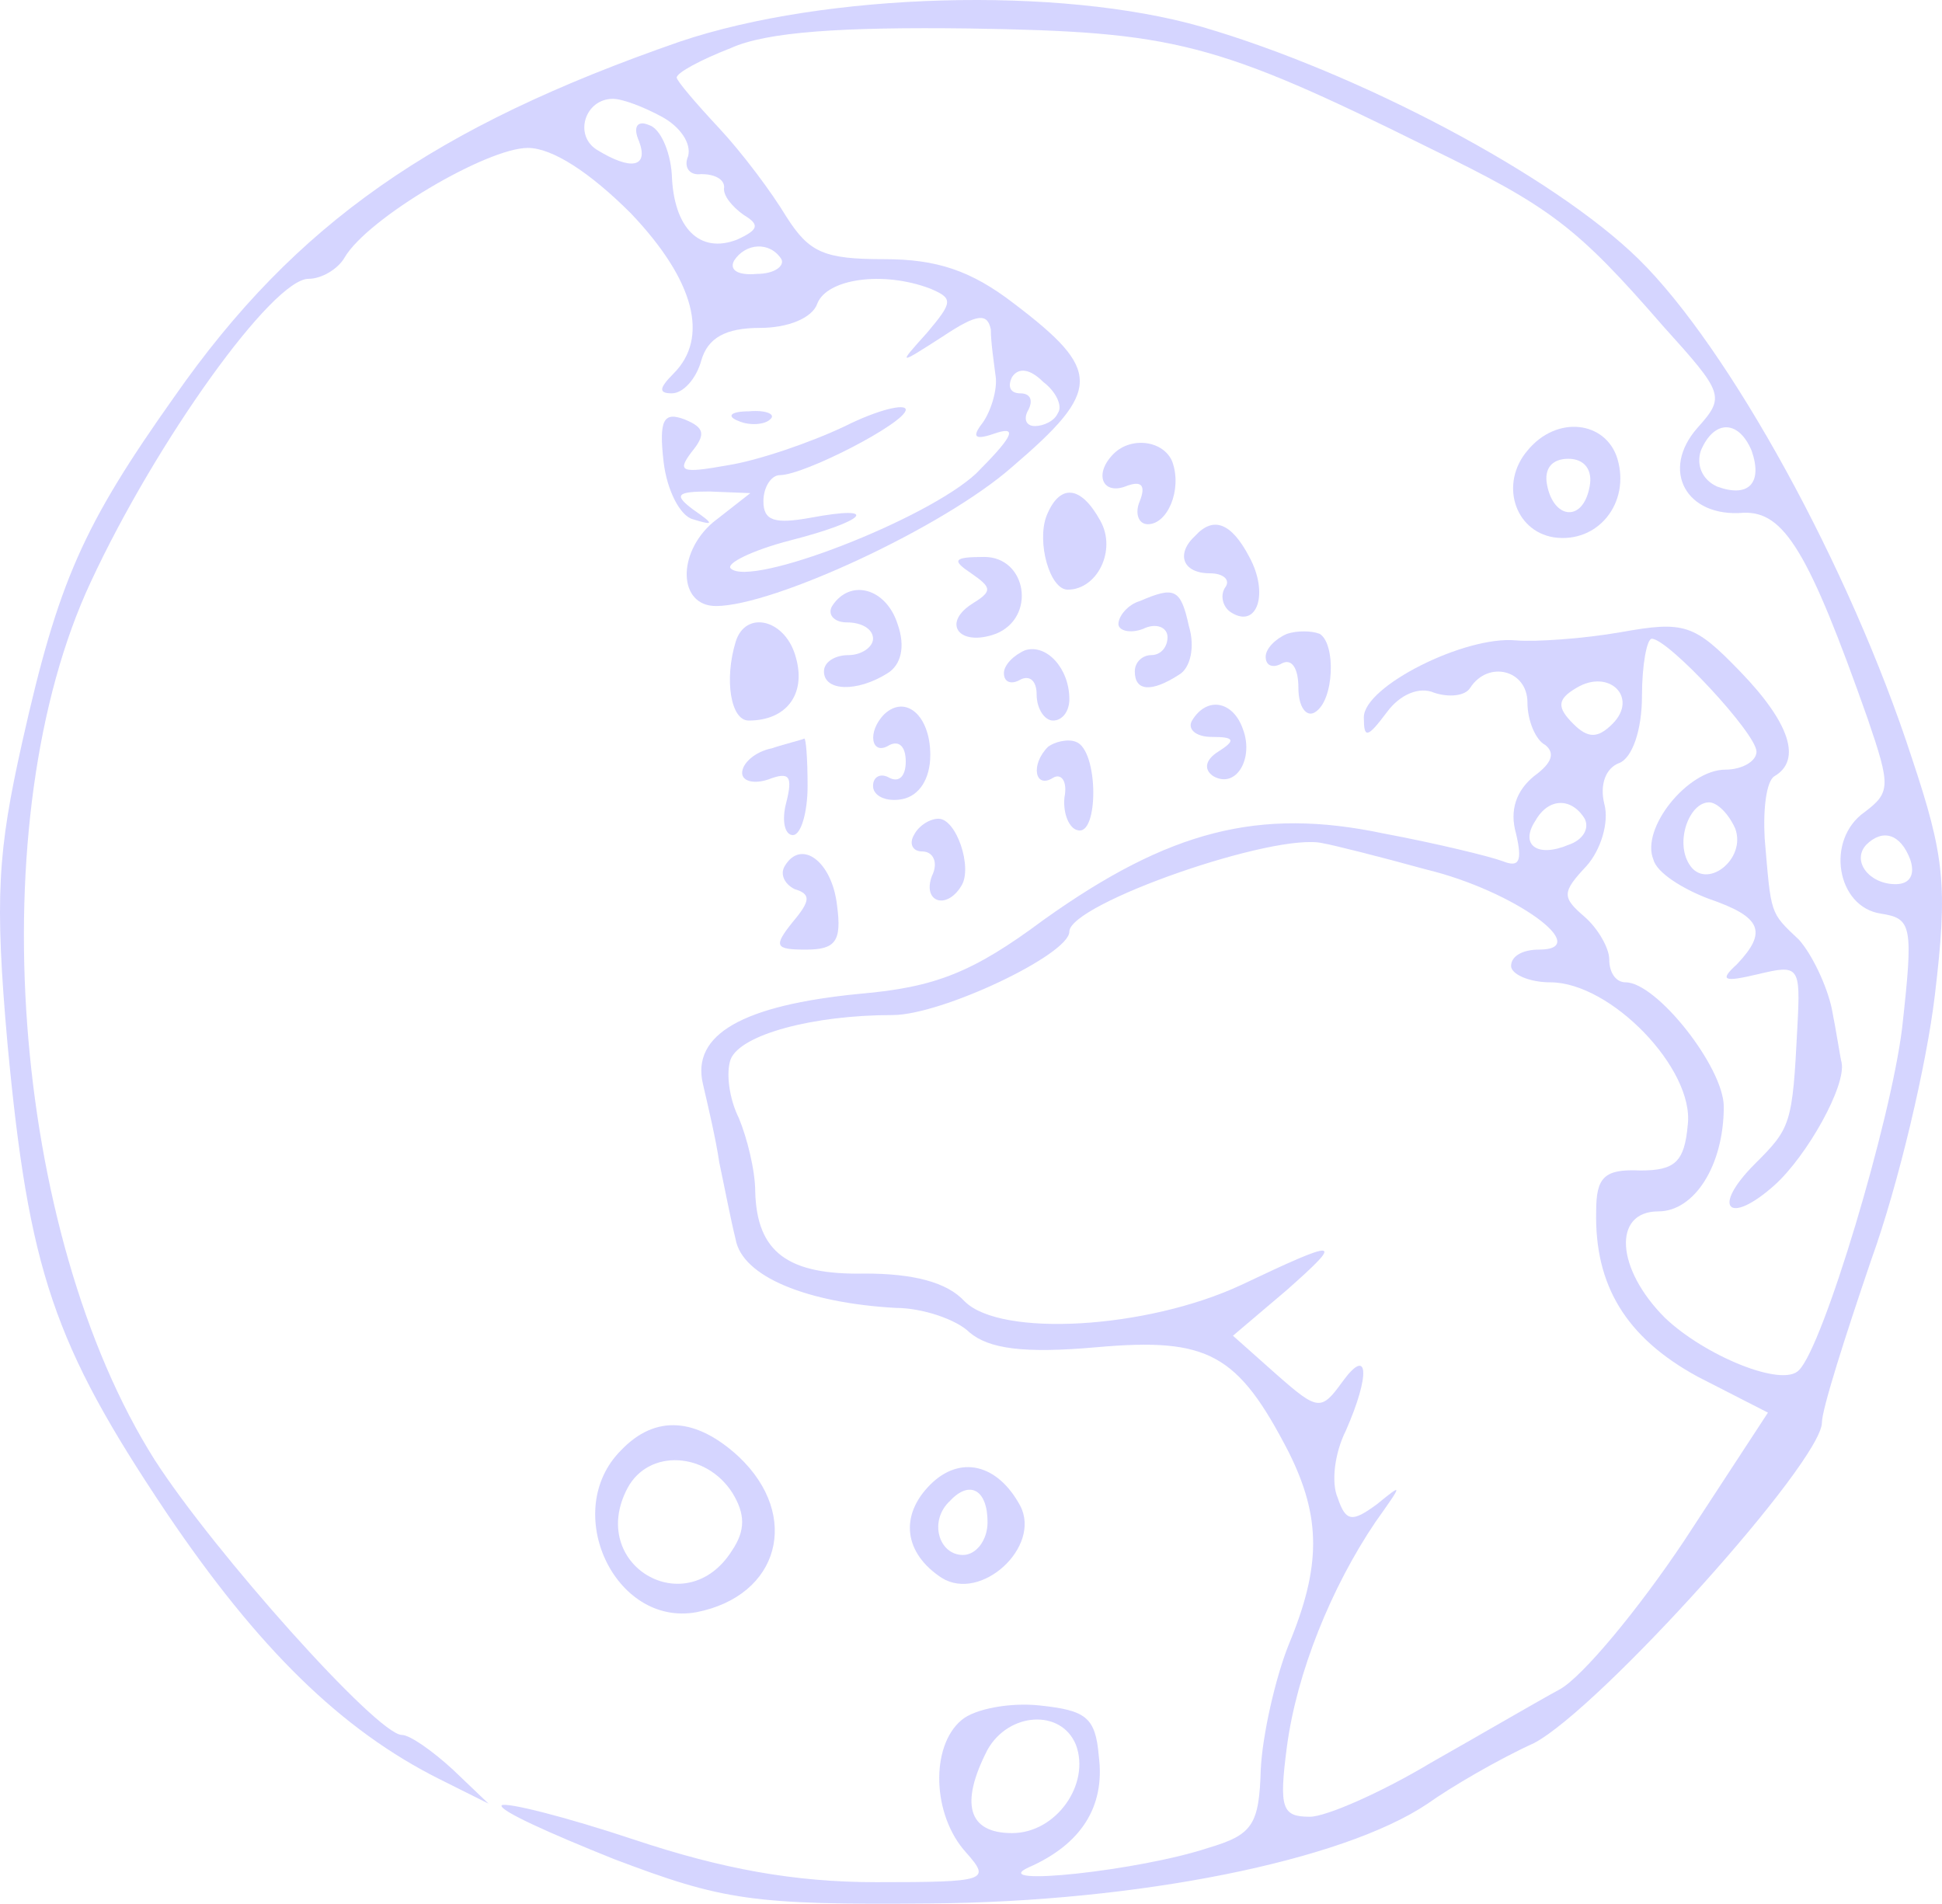
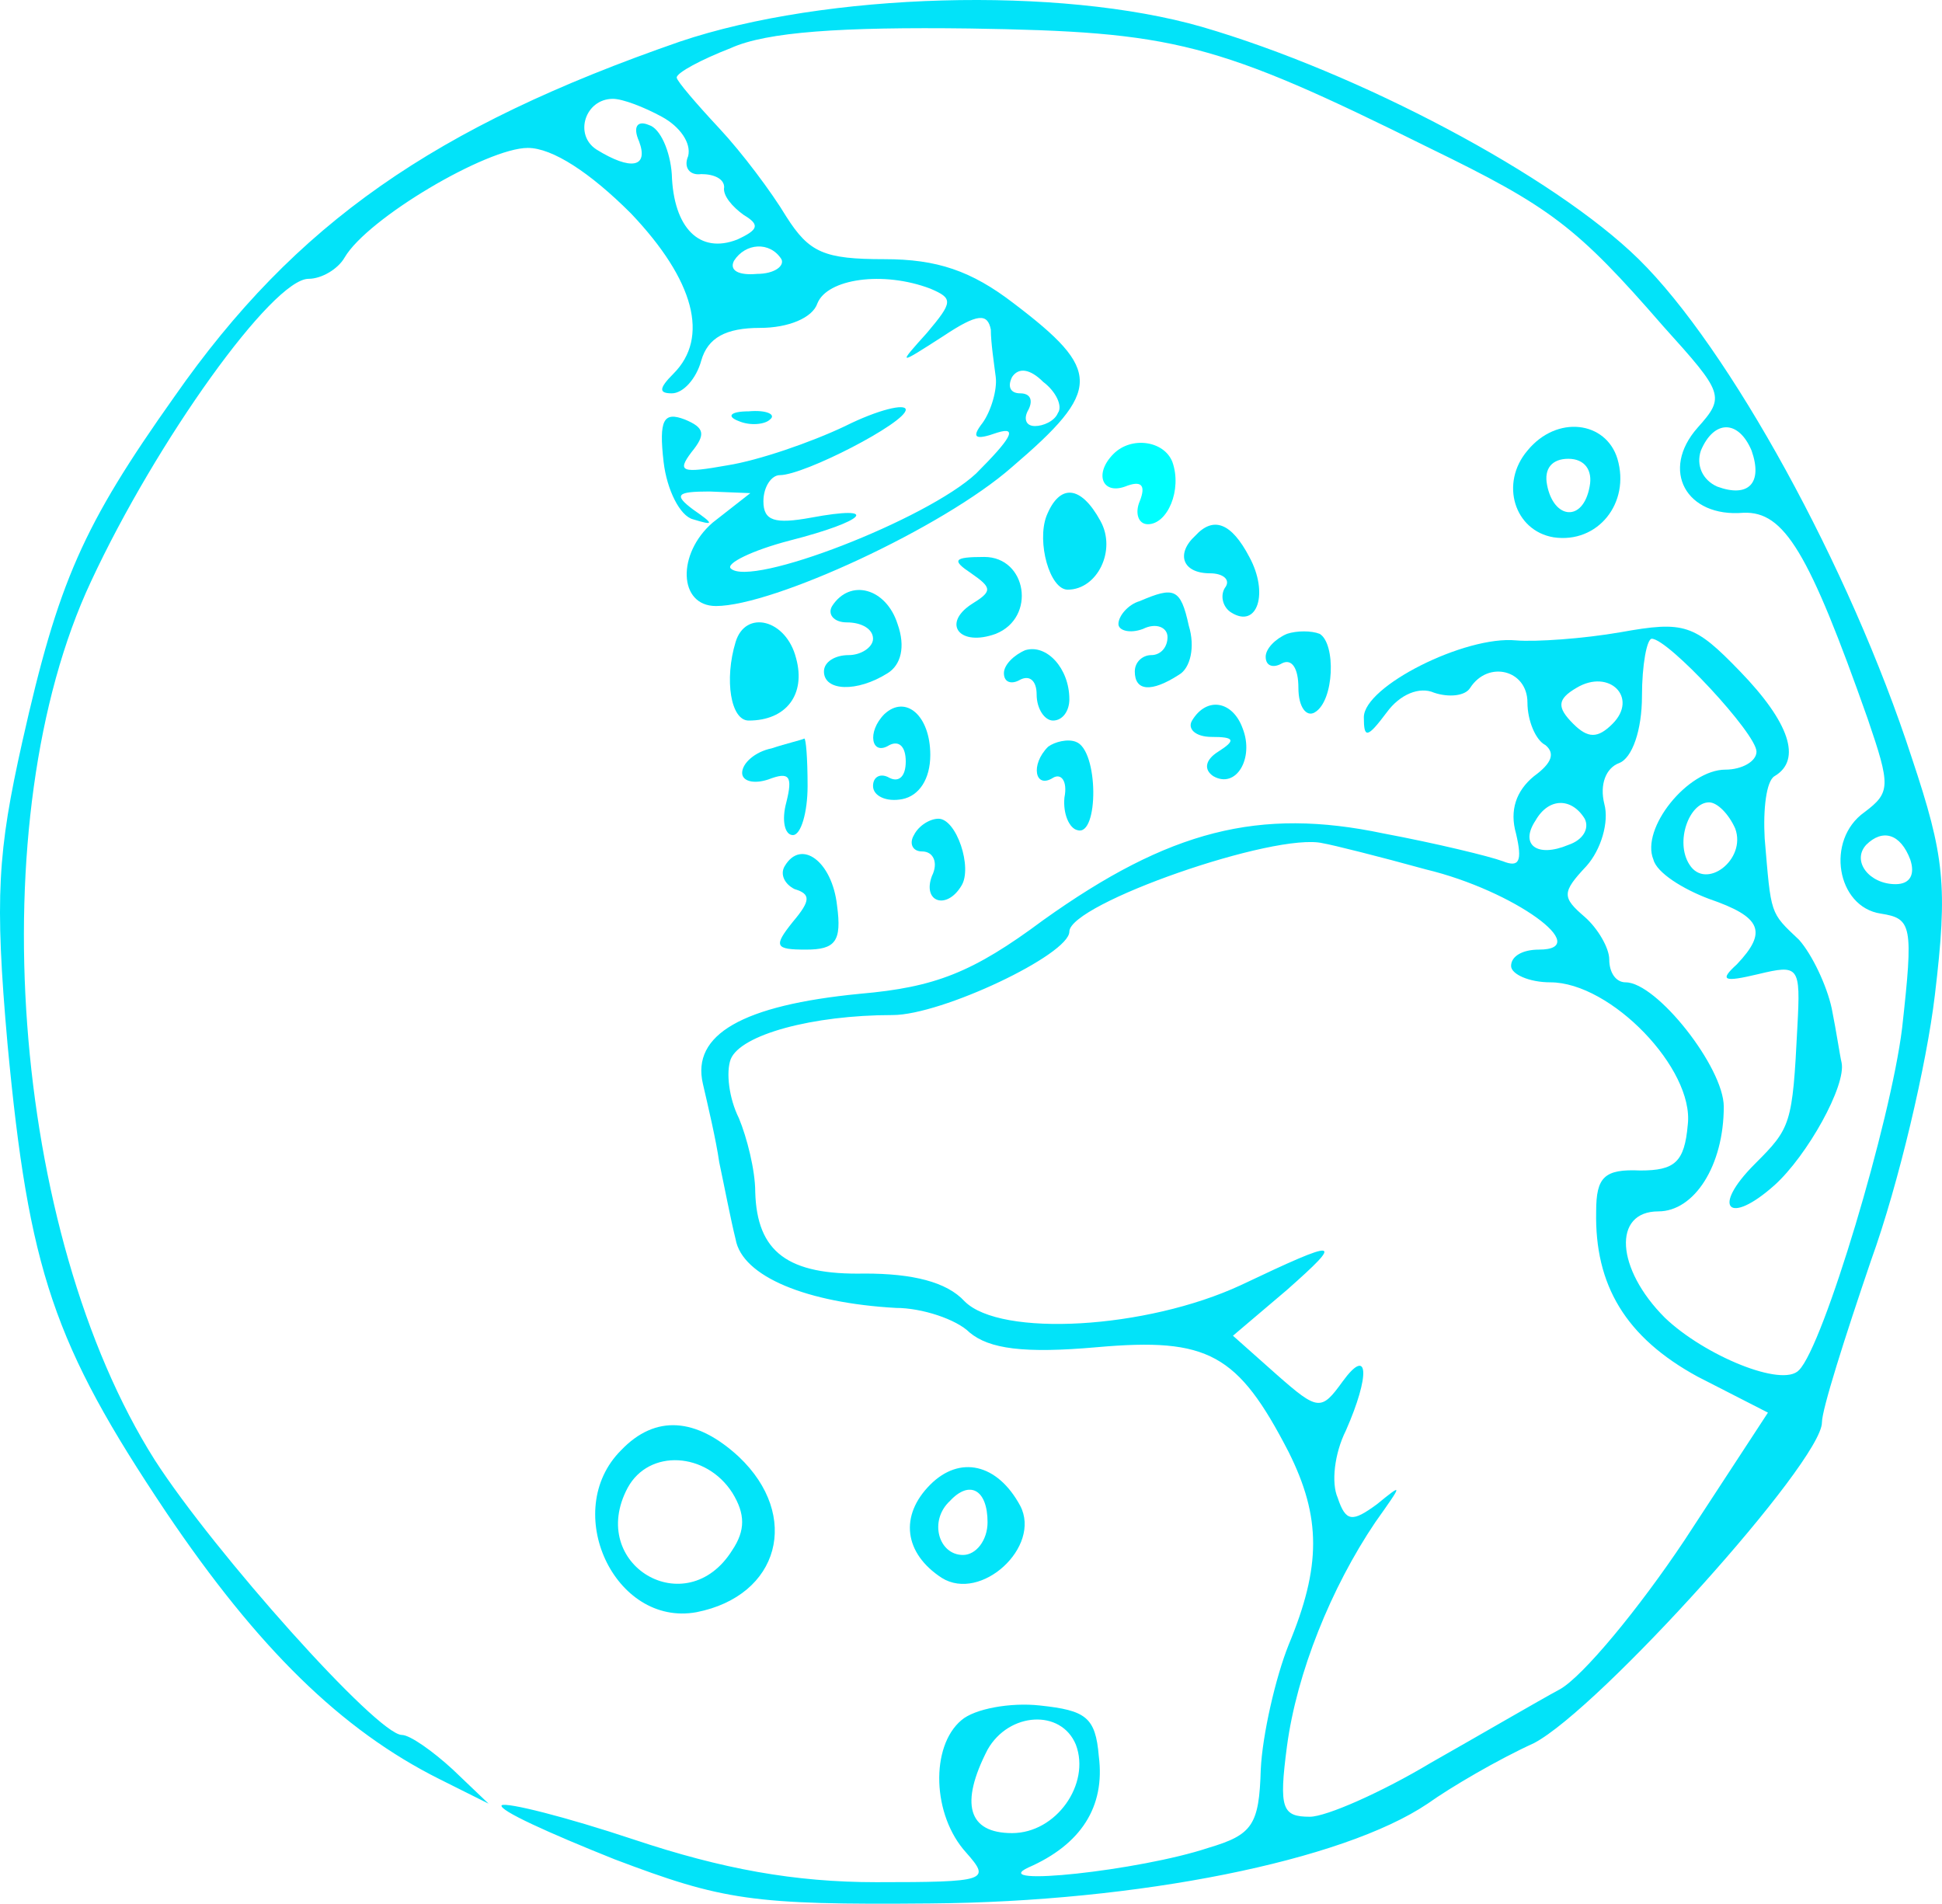
<svg xmlns="http://www.w3.org/2000/svg" version="1.0" width="118.701pt" height="116.357pt" viewBox="0 0 118.701 116.357" preserveAspectRatio="xMidYMid meet" id="svg7253">
  <defs id="defs7311" />
  <g transform="matrix(0.1,0,0,-0.1,-526.6377,483.0412)" id="g7257" style="fill:#000000;stroke:none">
-     <path d="m 5682,4805 c -150,-52 -235,-111 -309,-217 -56,-79 -71,-113 -93,-211 -15,-67 -17,-95 -9,-185 13,-138 28,-183 97,-286 56,-83 107,-133 167,-163 l 30,-15 -22,21 c -12,11 -26,21 -31,21 -15,0 -115,112 -151,168 -88,139 -107,392 -39,537 40,86 111,185 133,185 8,0 18,6 22,13 14,24 87,67 112,67 15,0 38,-15 63,-40 39,-41 48,-76 26,-98 -9,-9 -9,-12 -1,-12 7,0 15,9 18,20 4,14 15,20 36,20 17,0 32,6 35,15 6,15 40,20 69,9 14,-6 14,-8 -2,-27 -18,-20 -18,-20 10,-2 21,14 27,14 29,4 0,-8 2,-21 3,-29 1,-8 -3,-21 -8,-28 -7,-9 -5,-11 9,-6 13,4 8,-4 -13,-25 -30,-28 -138,-70 -150,-58 -3,3 13,11 36,17 47,12 56,22 13,14 -22,-4 -29,-2 -29,10 0,9 5,16 10,16 15,0 77,32 77,40 0,4 -17,0 -37,-10 -21,-10 -53,-21 -72,-24 -28,-5 -31,-4 -22,8 9,11 8,15 -4,20 -13,5 -16,0 -13,-26 2,-17 10,-33 18,-35 13,-4 13,-3 0,6 -12,9 -10,11 10,11 l 25,-1 -23,-18 c -22,-19 -21,-51 2,-51 35,0 139,48 181,85 55,47 55,59 1,100 -26,20 -47,27 -79,27 -37,0 -46,4 -60,26 -9,15 -27,39 -41,54 -14,15 -26,29 -26,31 0,3 15,11 33,18 22,10 68,13 146,12 125,-2 150,-8 281,-73 74,-36 90,-48 143,-109 37,-41 38,-43 21,-62 -23,-26 -7,-55 28,-52 25,1 40,-24 76,-126 14,-41 14,-45 -2,-57 -24,-17 -17,-58 10,-62 19,-3 20,-7 13,-70 -7,-57 -48,-194 -63,-209 -10,-11 -58,9 -82,32 -30,30 -32,65 -4,65 22,0 40,28 40,64 0,24 -41,76 -60,76 -6,0 -10,6 -10,14 0,7 -7,19 -15,26 -14,12 -14,15 1,31 9,10 14,27 11,38 -3,12 1,22 9,25 8,3 14,20 14,41 0,19 3,35 6,35 10,0 64,-58 64,-69 0,-6 -9,-11 -19,-11 -23,0 -52,-36 -44,-55 2,-8 18,-18 34,-24 32,-11 36,-20 17,-40 -11,-10 -8,-11 13,-6 25,6 26,5 24,-32 -3,-60 -4,-62 -26,-84 -27,-27 -16,-38 12,-13 20,18 44,61 41,75 -1,4 -3,18 -6,33 -3,14 -12,33 -20,42 -18,17 -17,15 -21,62 -1,18 1,35 6,38 17,10 9,33 -21,64 -28,29 -34,31 -73,24 -23,-4 -52,-6 -64,-5 -31,3 -93,-28 -93,-47 0,-13 2,-13 14,3 8,11 20,16 29,12 9,-3 19,-2 22,3 11,17 35,11 35,-9 0,-11 5,-23 11,-26 6,-5 4,-11 -7,-19 -11,-9 -15,-21 -11,-35 4,-17 2,-21 -8,-17 -8,3 -41,11 -73,17 -76,16 -131,2 -208,-53 -43,-32 -66,-41 -112,-45 -72,-7 -103,-25 -96,-55 3,-13 8,-34 10,-48 3,-14 7,-35 10,-47 4,-23 44,-39 98,-42 16,0 37,-7 45,-15 12,-10 33,-13 78,-9 68,6 86,-4 117,-64 20,-40 20,-70 0,-118 -8,-20 -16,-55 -17,-76 -1,-34 -5,-40 -32,-48 -42,-14 -136,-24 -110,-12 32,14 47,37 43,68 -2,24 -8,28 -36,31 -18,2 -40,-2 -48,-9 -19,-16 -18,-58 3,-81 15,-17 13,-18 -55,-18 -50,0 -94,8 -148,26 -42,14 -78,23 -81,21 -2,-3 29,-17 69,-33 66,-25 84,-28 193,-27 127,1 252,26 304,61 14,10 43,27 65,37 40,21 176,172 176,196 0,8 14,52 30,99 17,47 34,120 39,162 8,67 6,85 -14,145 -38,117 -112,251 -167,305 -52,51 -171,114 -267,142 -87,25 -230,21 -319,-9 z m -11,-46 c 11,-6 18,-16 16,-24 -3,-7 1,-12 8,-11 8,0 14,-3 14,-8 -1,-5 5,-12 12,-17 10,-6 9,-9 -4,-15 -23,-9 -39,7 -40,40 -1,14 -7,28 -14,30 -7,3 -10,-1 -6,-10 6,-16 -5,-18 -26,-5 -14,9 -7,31 10,31 6,0 19,-5 30,-11 z m 73,-87 c 2,-4 -4,-9 -15,-9 -11,-1 -17,2 -14,8 7,11 22,12 29,1 z m 169,-94 c -2,-5 -9,-8 -14,-8 -6,0 -7,5 -4,10 3,6 1,10 -5,10 -6,0 -8,4 -5,10 4,6 11,5 19,-3 8,-6 12,-15 9,-19 z m 424,-23 c 7,-20 -2,-29 -21,-22 -9,4 -13,13 -10,22 8,19 23,19 31,0 z m -85,-167 c -9,-9 -15,-9 -24,0 -10,10 -10,15 2,22 20,12 38,-6 22,-22 z m -17,-58 c 3,-6 -1,-13 -10,-16 -19,-8 -30,0 -20,15 8,14 22,14 30,1 z m 92,-6 c 7,-19 -18,-38 -28,-22 -9,14 0,38 12,38 5,0 12,-7 16,-16 z m -189,-25 c 54,-13 103,-49 69,-49 -10,0 -17,-4 -17,-10 0,-5 11,-10 24,-10 37,0 88,-53 84,-87 -2,-23 -8,-28 -29,-28 -22,1 -27,-4 -27,-25 -1,-45 18,-77 62,-101 l 43,-22 -51,-78 c -28,-42 -62,-83 -76,-91 -13,-7 -49,-28 -79,-45 -30,-18 -64,-33 -74,-33 -17,0 -19,5 -14,43 6,45 27,97 54,137 17,24 17,24 1,11 -15,-11 -19,-11 -24,4 -4,9 -2,27 5,41 15,34 14,52 -2,30 -13,-18 -15,-18 -40,4 l -27,24 33,28 c 35,31 33,32 -28,3 -58,-27 -147,-32 -169,-10 -11,12 -32,17 -61,17 -47,-1 -66,13 -67,50 0,13 -5,33 -10,45 -6,12 -8,28 -5,36 6,15 50,27 99,27 30,0 108,37 108,51 0,17 126,61 155,54 6,-1 34,-8 63,-16 z m 296,6 c 3,-9 0,-15 -9,-15 -16,0 -27,14 -18,24 10,10 21,7 27,-9 z m -510,-541 c 9,-24 -12,-54 -39,-54 -27,0 -32,18 -15,51 13,23 45,25 54,3 z" id="path7261" style="fill:#d5d5ff" />
-     <path d="m 5718,4573 c 7,-3 16,-2 19,1 4,3 -2,6 -13,5 -11,0 -14,-3 -6,-6 z" id="path7263" style="fill:#d5d5ff;fill-opacity:1" />
-     <path d="m 6200,4555 c -17,-20 -8,-49 16,-53 27,-4 47,21 39,48 -7,23 -37,27 -55,5 z m 38,-22 c -4,-22 -22,-20 -26,1 -2,10 3,16 13,16 10,0 15,-7 13,-17 z" id="path7265" style="fill:#d5d5ff;fill-opacity:1" />
-     <path d="m 5947,4553 c -12,-12 -7,-25 7,-20 10,4 13,1 9,-9 -3,-7 -1,-14 5,-14 12,0 21,21 15,38 -5,13 -25,16 -36,5 z" id="path7267" style="fill:#d5d5ff;fill-opacity:1" />
-     <path d="m 5906,4515 c -6,-16 2,-45 13,-45 18,0 30,24 20,42 -12,22 -25,23 -33,3 z" id="path7269" style="fill:#d5d5ff;fill-opacity:1" />
-     <path d="m 5997,4503 c -12,-11 -8,-23 9,-23 8,0 13,-4 9,-9 -3,-5 -1,-12 4,-15 16,-10 23,12 11,34 -11,21 -22,25 -33,13 z" id="path7271" style="fill:#d5d5ff;fill-opacity:1" />
-     <path d="m 5860,4480 c 13,-9 13,-11 0,-19 -18,-12 -7,-26 15,-18 25,10 19,47 -7,47 -19,0 -20,-2 -8,-10 z" id="path7273" style="fill:#d5d5ff;fill-opacity:1" />
-     <path d="m 5775,4460 c -3,-5 1,-10 9,-10 9,0 16,-4 16,-10 0,-5 -7,-10 -15,-10 -8,0 -15,-4 -15,-10 0,-12 20,-13 39,-1 8,5 11,16 6,30 -7,22 -29,28 -40,11 z" id="path7275" style="fill:#d5d5ff;fill-opacity:1" />
-     <path d="m 5963,4463 c -7,-2 -13,-9 -13,-14 0,-4 7,-6 15,-3 8,4 15,1 15,-5 0,-6 -4,-11 -10,-11 -5,0 -10,-4 -10,-10 0,-12 10,-13 27,-2 7,4 10,17 6,30 -5,23 -9,24 -30,15 z" id="path7277" style="fill:#d5d5ff;fill-opacity:1" />
-     <path d="m 5716,4438 c -7,-23 -3,-48 8,-48 23,0 35,16 29,38 -6,24 -31,30 -37,10 z" id="path7279" style="fill:#d5d5ff;fill-opacity:1" />
-     <path d="m 6053,4443 c -7,-3 -13,-9 -13,-14 0,-6 5,-7 10,-4 6,3 10,-3 10,-15 0,-12 5,-18 10,-15 12,7 13,42 3,48 -5,2 -14,2 -20,0 z" id="path7281" style="fill:#d5d5ff;fill-opacity:1" />
-     <path d="m 5893,4433 c -7,-3 -13,-9 -13,-14 0,-6 5,-7 10,-4 6,3 10,-1 10,-9 0,-9 5,-16 10,-16 6,0 10,6 10,13 0,19 -14,34 -27,30 z" id="path7283" style="fill:#d5d5ff;fill-opacity:1" />
-     <path d="m 5807,4394 c -11,-11 -8,-26 3,-19 6,3 10,-1 10,-10 0,-9 -4,-13 -10,-10 -5,3 -10,1 -10,-5 0,-6 8,-10 18,-8 10,2 17,12 17,27 0,24 -15,37 -28,25 z" id="path7287" style="fill:#d5d5ff;fill-opacity:1" />
-     <path d="m 5995,4390 c -3,-5 2,-10 12,-10 14,0 15,-2 4,-9 -8,-5 -9,-11 -3,-15 14,-8 25,11 18,29 -6,17 -22,20 -31,5 z" id="path7289" style="fill:#d5d5ff;fill-opacity:1" />
-     <path d="m 5738,4373 c -10,-2 -18,-9 -18,-15 0,-5 7,-7 16,-4 13,5 15,2 11,-14 -3,-11 -1,-20 4,-20 5,0 9,14 9,30 0,17 -1,29 -2,29 -2,-1 -11,-3 -20,-6 z" id="path7291" style="fill:#d5d5ff;fill-opacity:1" />
-     <path d="m 5907,4374 c -11,-11 -8,-26 3,-19 5,3 9,-2 7,-12 -1,-10 3,-19 8,-20 13,-4 13,49 -1,54 -5,2 -13,0 -17,-3 z" id="path7293" style="fill:#d5d5ff;fill-opacity:1" />
-     <path d="m 5825,4320 c -3,-5 -1,-10 5,-10 7,0 10,-7 6,-15 -6,-16 9,-21 18,-6 7,11 -3,41 -14,41 -5,0 -12,-4 -15,-10 z" id="path7295" style="fill:#d5d5ff;fill-opacity:1" />
-     <path d="m 5746,4301 c -3,-5 0,-11 6,-14 10,-3 10,-7 -1,-20 -12,-15 -11,-17 8,-17 18,0 22,5 19,27 -3,27 -22,41 -32,24 z" id="path7297" style="fill:#d5d5ff;fill-opacity:1" />
-     <path d="m 5646,3944 c -37,-37 -4,-108 46,-99 51,10 64,59 26,95 -26,24 -51,26 -72,4 z m 68,-26 c 8,-13 8,-23 0,-35 -28,-45 -89,-9 -64,38 13,24 48,22 64,-3 z" id="path7299" style="fill:#d5d5ff;fill-opacity:1" />
-     <path d="m 5835,3923 c -19,-19 -16,-42 7,-57 24,-15 61,19 48,44 -14,26 -37,31 -55,13 z m 35,-23 c 0,-11 -7,-20 -15,-20 -15,0 -21,21 -8,33 12,13 23,7 23,-13 z" id="path7301" style="fill:#d5d5ff;fill-opacity:1" />
+     <path d="m 5682,4805 c -150,-52 -235,-111 -309,-217 -56,-79 -71,-113 -93,-211 -15,-67 -17,-95 -9,-185 13,-138 28,-183 97,-286 56,-83 107,-133 167,-163 l 30,-15 -22,21 c -12,11 -26,21 -31,21 -15,0 -115,112 -151,168 -88,139 -107,392 -39,537 40,86 111,185 133,185 8,0 18,6 22,13 14,24 87,67 112,67 15,0 38,-15 63,-40 39,-41 48,-76 26,-98 -9,-9 -9,-12 -1,-12 7,0 15,9 18,20 4,14 15,20 36,20 17,0 32,6 35,15 6,15 40,20 69,9 14,-6 14,-8 -2,-27 -18,-20 -18,-20 10,-2 21,14 27,14 29,4 0,-8 2,-21 3,-29 1,-8 -3,-21 -8,-28 -7,-9 -5,-11 9,-6 13,4 8,-4 -13,-25 -30,-28 -138,-70 -150,-58 -3,3 13,11 36,17 47,12 56,22 13,14 -22,-4 -29,-2 -29,10 0,9 5,16 10,16 15,0 77,32 77,40 0,4 -17,0 -37,-10 -21,-10 -53,-21 -72,-24 -28,-5 -31,-4 -22,8 9,11 8,15 -4,20 -13,5 -16,0 -13,-26 2,-17 10,-33 18,-35 13,-4 13,-3 0,6 -12,9 -10,11 10,11 l 25,-1 -23,-18 c -22,-19 -21,-51 2,-51 35,0 139,48 181,85 55,47 55,59 1,100 -26,20 -47,27 -79,27 -37,0 -46,4 -60,26 -9,15 -27,39 -41,54 -14,15 -26,29 -26,31 0,3 15,11 33,18 22,10 68,13 146,12 125,-2 150,-8 281,-73 74,-36 90,-48 143,-109 37,-41 38,-43 21,-62 -23,-26 -7,-55 28,-52 25,1 40,-24 76,-126 14,-41 14,-45 -2,-57 -24,-17 -17,-58 10,-62 19,-3 20,-7 13,-70 -7,-57 -48,-194 -63,-209 -10,-11 -58,9 -82,32 -30,30 -32,65 -4,65 22,0 40,28 40,64 0,24 -41,76 -60,76 -6,0 -10,6 -10,14 0,7 -7,19 -15,26 -14,12 -14,15 1,31 9,10 14,27 11,38 -3,12 1,22 9,25 8,3 14,20 14,41 0,19 3,35 6,35 10,0 64,-58 64,-69 0,-6 -9,-11 -19,-11 -23,0 -52,-36 -44,-55 2,-8 18,-18 34,-24 32,-11 36,-20 17,-40 -11,-10 -8,-11 13,-6 25,6 26,5 24,-32 -3,-60 -4,-62 -26,-84 -27,-27 -16,-38 12,-13 20,18 44,61 41,75 -1,4 -3,18 -6,33 -3,14 -12,33 -20,42 -18,17 -17,15 -21,62 -1,18 1,35 6,38 17,10 9,33 -21,64 -28,29 -34,31 -73,24 -23,-4 -52,-6 -64,-5 -31,3 -93,-28 -93,-47 0,-13 2,-13 14,3 8,11 20,16 29,12 9,-3 19,-2 22,3 11,17 35,11 35,-9 0,-11 5,-23 11,-26 6,-5 4,-11 -7,-19 -11,-9 -15,-21 -11,-35 4,-17 2,-21 -8,-17 -8,3 -41,11 -73,17 -76,16 -131,2 -208,-53 -43,-32 -66,-41 -112,-45 -72,-7 -103,-25 -96,-55 3,-13 8,-34 10,-48 3,-14 7,-35 10,-47 4,-23 44,-39 98,-42 16,0 37,-7 45,-15 12,-10 33,-13 78,-9 68,6 86,-4 117,-64 20,-40 20,-70 0,-118 -8,-20 -16,-55 -17,-76 -1,-34 -5,-40 -32,-48 -42,-14 -136,-24 -110,-12 32,14 47,37 43,68 -2,24 -8,28 -36,31 -18,2 -40,-2 -48,-9 -19,-16 -18,-58 3,-81 15,-17 13,-18 -55,-18 -50,0 -94,8 -148,26 -42,14 -78,23 -81,21 -2,-3 29,-17 69,-33 66,-25 84,-28 193,-27 127,1 252,26 304,61 14,10 43,27 65,37 40,21 176,172 176,196 0,8 14,52 30,99 17,47 34,120 39,162 8,67 6,85 -14,145 -38,117 -112,251 -167,305 -52,51 -171,114 -267,142 -87,25 -230,21 -319,-9 z m -11,-46 c 11,-6 18,-16 16,-24 -3,-7 1,-12 8,-11 8,0 14,-3 14,-8 -1,-5 5,-12 12,-17 10,-6 9,-9 -4,-15 -23,-9 -39,7 -40,40 -1,14 -7,28 -14,30 -7,3 -10,-1 -6,-10 6,-16 -5,-18 -26,-5 -14,9 -7,31 10,31 6,0 19,-5 30,-11 z m 73,-87 c 2,-4 -4,-9 -15,-9 -11,-1 -17,2 -14,8 7,11 22,12 29,1 z m 169,-94 c -2,-5 -9,-8 -14,-8 -6,0 -7,5 -4,10 3,6 1,10 -5,10 -6,0 -8,4 -5,10 4,6 11,5 19,-3 8,-6 12,-15 9,-19 z m 424,-23 c 7,-20 -2,-29 -21,-22 -9,4 -13,13 -10,22 8,19 23,19 31,0 z m -85,-167 c -9,-9 -15,-9 -24,0 -10,10 -10,15 2,22 20,12 38,-6 22,-22 z m -17,-58 c 3,-6 -1,-13 -10,-16 -19,-8 -30,0 -20,15 8,14 22,14 30,1 z m 92,-6 c 7,-19 -18,-38 -28,-22 -9,14 0,38 12,38 5,0 12,-7 16,-16 z m -189,-25 c 54,-13 103,-49 69,-49 -10,0 -17,-4 -17,-10 0,-5 11,-10 24,-10 37,0 88,-53 84,-87 -2,-23 -8,-28 -29,-28 -22,1 -27,-4 -27,-25 -1,-45 18,-77 62,-101 l 43,-22 -51,-78 c -28,-42 -62,-83 -76,-91 -13,-7 -49,-28 -79,-45 -30,-18 -64,-33 -74,-33 -17,0 -19,5 -14,43 6,45 27,97 54,137 17,24 17,24 1,11 -15,-11 -19,-11 -24,4 -4,9 -2,27 5,41 15,34 14,52 -2,30 -13,-18 -15,-18 -40,4 l -27,24 33,28 c 35,31 33,32 -28,3 -58,-27 -147,-32 -169,-10 -11,12 -32,17 -61,17 -47,-1 -66,13 -67,50 0,13 -5,33 -10,45 -6,12 -8,28 -5,36 6,15 50,27 99,27 30,0 108,37 108,51 0,17 126,61 155,54 6,-1 34,-8 63,-16 z m 296,6 c 3,-9 0,-15 -9,-15 -16,0 -27,14 -18,24 10,10 21,7 27,-9 z m -510,-541 c 9,-24 -12,-54 -39,-54 -27,0 -32,18 -15,51 13,23 45,25 54,3 z" id="path7261" style="fill:#00e3f9;fill-opacity:0.99" />
+     <path d="m 5718,4573 c 7,-3 16,-2 19,1 4,3 -2,6 -13,5 -11,0 -14,-3 -6,-6 z" id="path7263" style="fill:#00e3f9;fill-opacity:0.992" />
+     <path d="m 6200,4555 c -17,-20 -8,-49 16,-53 27,-4 47,21 39,48 -7,23 -37,27 -55,5 z m 38,-22 c -4,-22 -22,-20 -26,1 -2,10 3,16 13,16 10,0 15,-7 13,-17 z" id="path7265" style="fill:#00e3f9;fill-opacity:0.992" />
+     <path d="m 5947,4553 c -12,-12 -7,-25 7,-20 10,4 13,1 9,-9 -3,-7 -1,-14 5,-14 12,0 21,21 15,38 -5,13 -25,16 -36,5 z" id="path7267" style="fill:#00ffff;fill-opacity:1" />
+     <path d="m 5906,4515 c -6,-16 2,-45 13,-45 18,0 30,24 20,42 -12,22 -25,23 -33,3 z" id="path7269" style="fill:#00e3f9;fill-opacity:0.992" />
+     <path d="m 5997,4503 c -12,-11 -8,-23 9,-23 8,0 13,-4 9,-9 -3,-5 -1,-12 4,-15 16,-10 23,12 11,34 -11,21 -22,25 -33,13 z" id="path7271" style="fill:#00e3f9;fill-opacity:0.992" />
+     <path d="m 5860,4480 c 13,-9 13,-11 0,-19 -18,-12 -7,-26 15,-18 25,10 19,47 -7,47 -19,0 -20,-2 -8,-10 z" id="path7273" style="fill:#00e3f9;fill-opacity:0.992" />
+     <path d="m 5775,4460 c -3,-5 1,-10 9,-10 9,0 16,-4 16,-10 0,-5 -7,-10 -15,-10 -8,0 -15,-4 -15,-10 0,-12 20,-13 39,-1 8,5 11,16 6,30 -7,22 -29,28 -40,11 z" id="path7275" style="fill:#00e3f9;fill-opacity:0.992" />
+     <path d="m 5963,4463 c -7,-2 -13,-9 -13,-14 0,-4 7,-6 15,-3 8,4 15,1 15,-5 0,-6 -4,-11 -10,-11 -5,0 -10,-4 -10,-10 0,-12 10,-13 27,-2 7,4 10,17 6,30 -5,23 -9,24 -30,15 z" id="path7277" style="fill:#00e3f9;fill-opacity:0.992" />
+     <path d="m 5716,4438 c -7,-23 -3,-48 8,-48 23,0 35,16 29,38 -6,24 -31,30 -37,10 z" id="path7279" style="fill:#00e3f9;fill-opacity:0.992" />
+     <path d="m 6053,4443 c -7,-3 -13,-9 -13,-14 0,-6 5,-7 10,-4 6,3 10,-3 10,-15 0,-12 5,-18 10,-15 12,7 13,42 3,48 -5,2 -14,2 -20,0 z" id="path7281" style="fill:#00e3f9;fill-opacity:0.992" />
+     <path d="m 5893,4433 c -7,-3 -13,-9 -13,-14 0,-6 5,-7 10,-4 6,3 10,-1 10,-9 0,-9 5,-16 10,-16 6,0 10,6 10,13 0,19 -14,34 -27,30 z" id="path7283" style="fill:#00e3f9;fill-opacity:0.992" />
+     <path d="m 5807,4394 c -11,-11 -8,-26 3,-19 6,3 10,-1 10,-10 0,-9 -4,-13 -10,-10 -5,3 -10,1 -10,-5 0,-6 8,-10 18,-8 10,2 17,12 17,27 0,24 -15,37 -28,25 z" id="path7287" style="fill:#00e3f9;fill-opacity:0.992" />
+     <path d="m 5995,4390 c -3,-5 2,-10 12,-10 14,0 15,-2 4,-9 -8,-5 -9,-11 -3,-15 14,-8 25,11 18,29 -6,17 -22,20 -31,5 z" id="path7289" style="fill:#00e3f9;fill-opacity:0.992" />
+     <path d="m 5738,4373 c -10,-2 -18,-9 -18,-15 0,-5 7,-7 16,-4 13,5 15,2 11,-14 -3,-11 -1,-20 4,-20 5,0 9,14 9,30 0,17 -1,29 -2,29 -2,-1 -11,-3 -20,-6 z" id="path7291" style="fill:#00e3f9;fill-opacity:0.992" />
+     <path d="m 5907,4374 c -11,-11 -8,-26 3,-19 5,3 9,-2 7,-12 -1,-10 3,-19 8,-20 13,-4 13,49 -1,54 -5,2 -13,0 -17,-3 z" id="path7293" style="fill:#00e3f9;fill-opacity:0.992" />
+     <path d="m 5825,4320 c -3,-5 -1,-10 5,-10 7,0 10,-7 6,-15 -6,-16 9,-21 18,-6 7,11 -3,41 -14,41 -5,0 -12,-4 -15,-10 z" id="path7295" style="fill:#00e3f9;fill-opacity:0.992" />
+     <path d="m 5746,4301 c -3,-5 0,-11 6,-14 10,-3 10,-7 -1,-20 -12,-15 -11,-17 8,-17 18,0 22,5 19,27 -3,27 -22,41 -32,24 z" id="path7297" style="fill:#00e3f9;fill-opacity:0.992" />
+     <path d="m 5646,3944 c -37,-37 -4,-108 46,-99 51,10 64,59 26,95 -26,24 -51,26 -72,4 z m 68,-26 c 8,-13 8,-23 0,-35 -28,-45 -89,-9 -64,38 13,24 48,22 64,-3 z" id="path7299" style="fill:#00e3f9;fill-opacity:0.992" />
+     <path d="m 5835,3923 c -19,-19 -16,-42 7,-57 24,-15 61,19 48,44 -14,26 -37,31 -55,13 z m 35,-23 c 0,-11 -7,-20 -15,-20 -15,0 -21,21 -8,33 12,13 23,7 23,-13 z" id="path7301" style="fill:#00e3f9;fill-opacity:0.992" />
  </g>
</svg>
